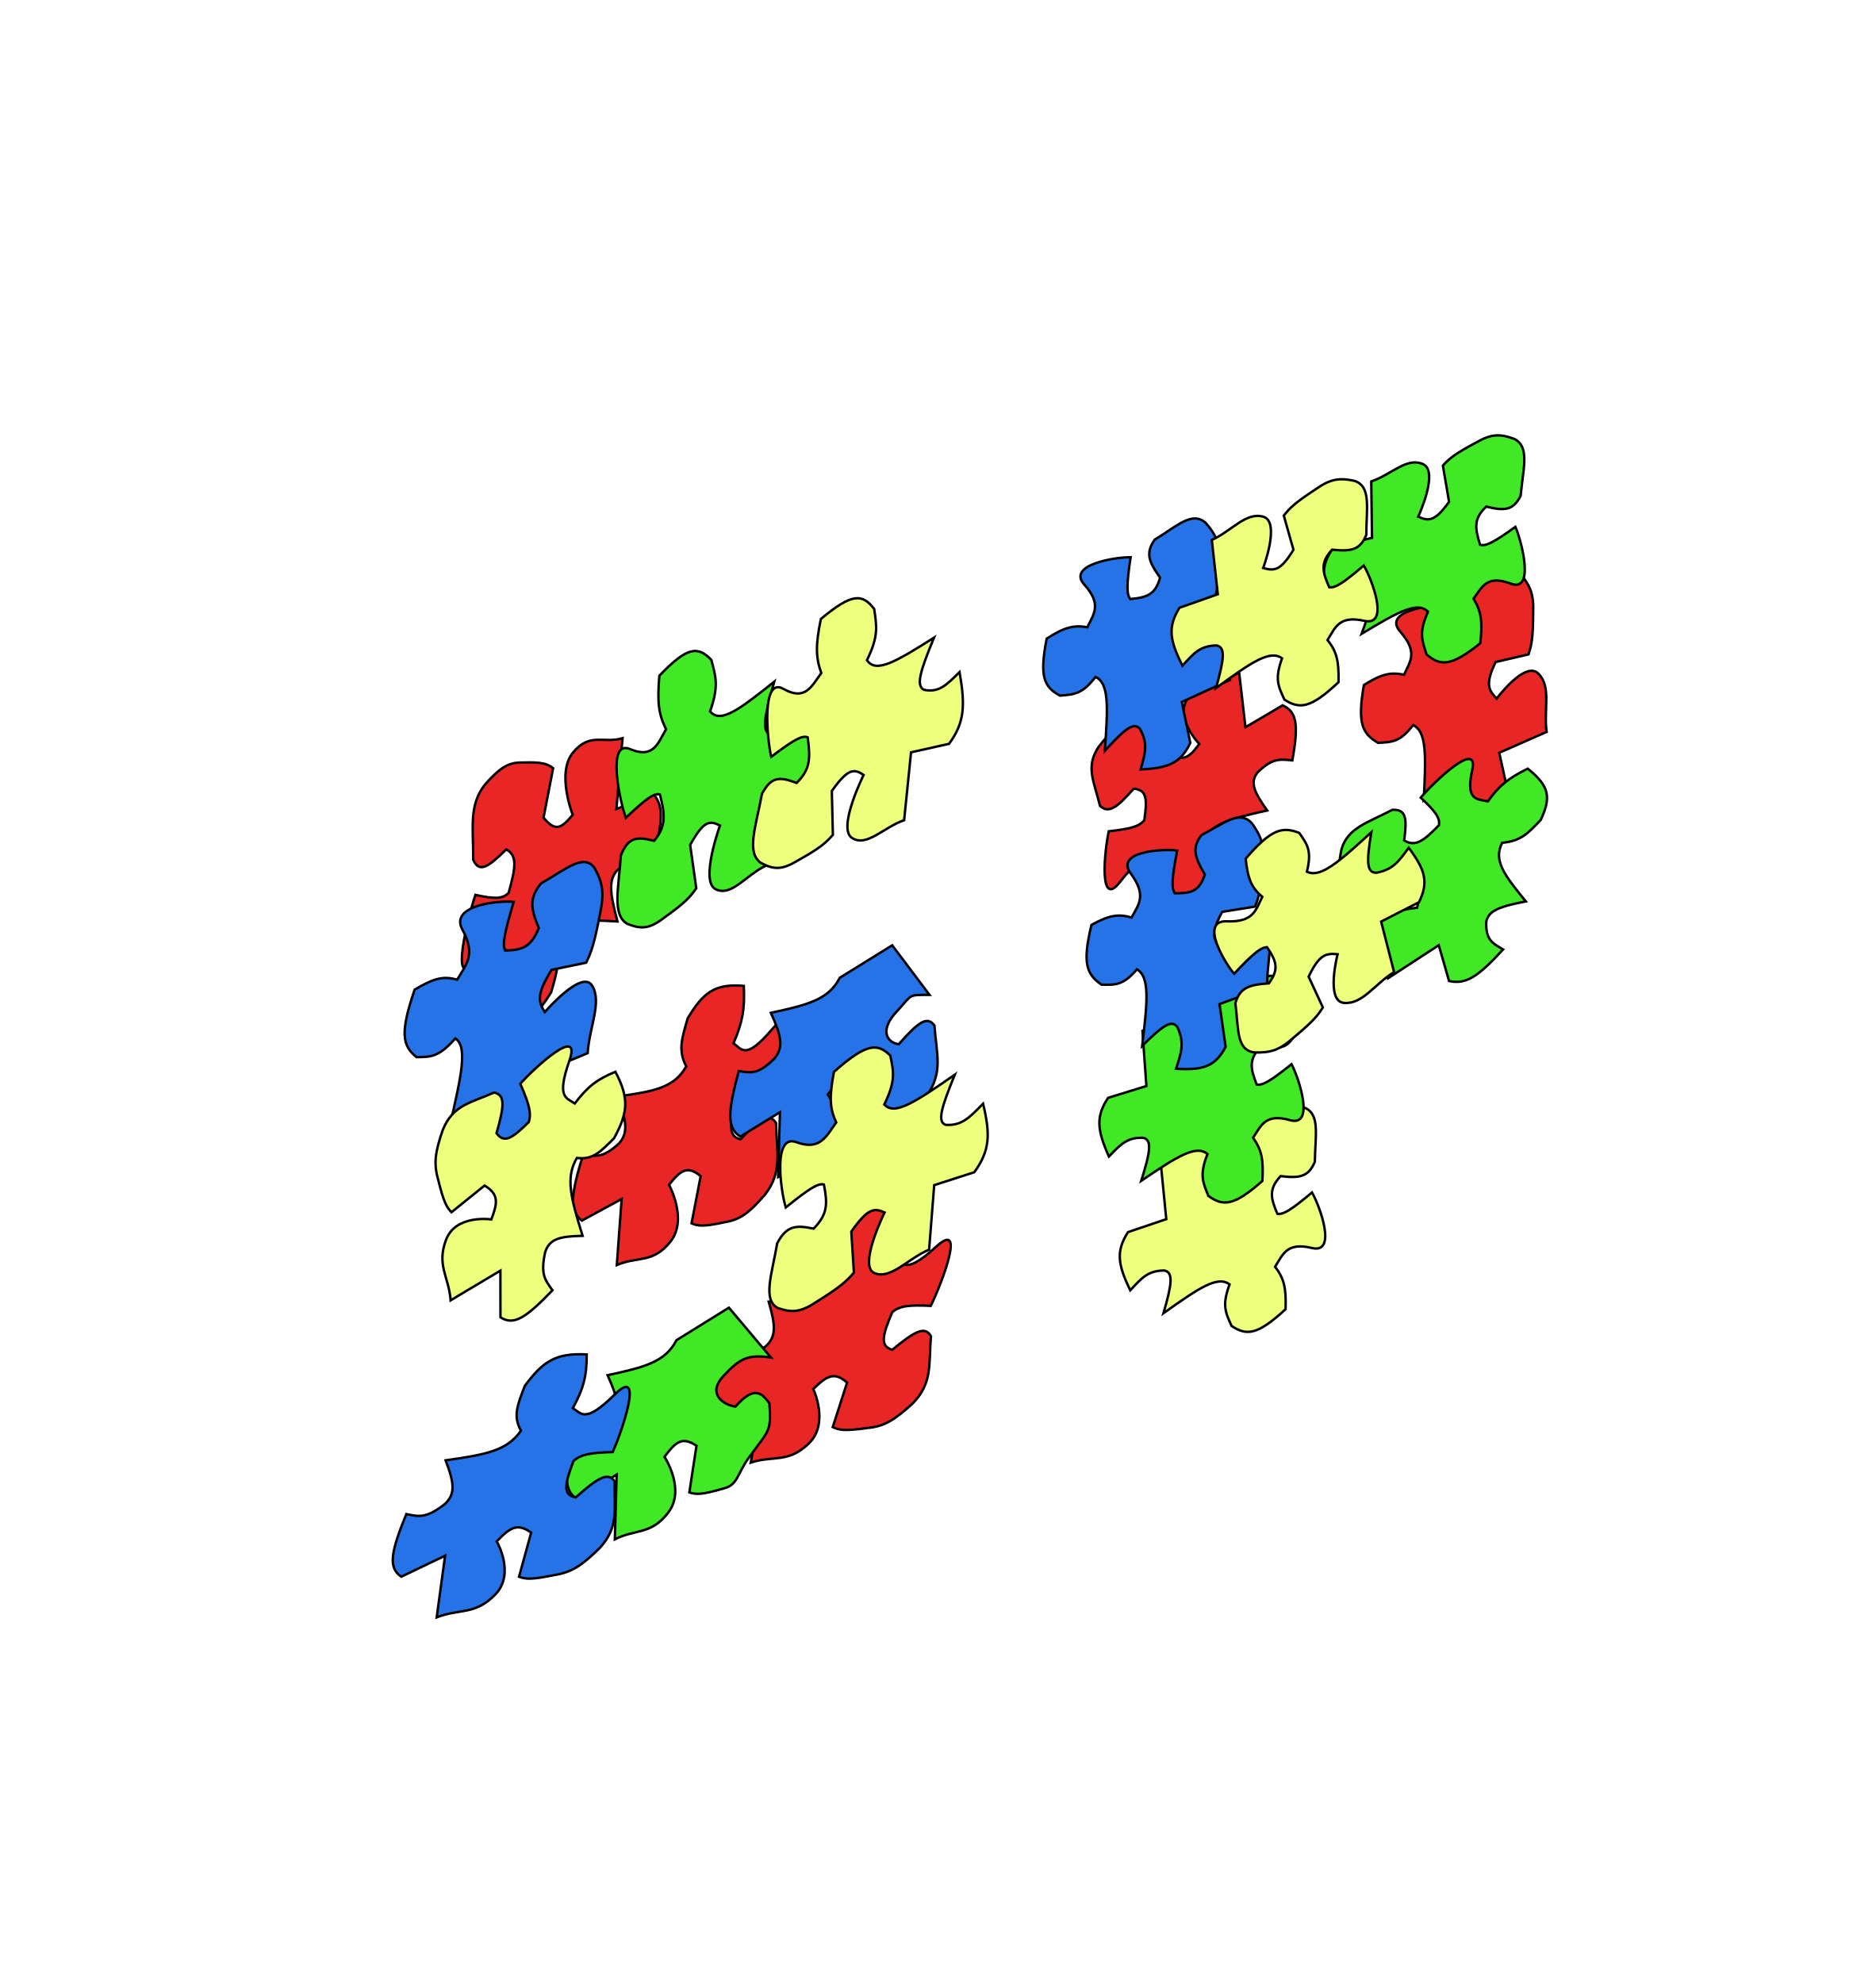
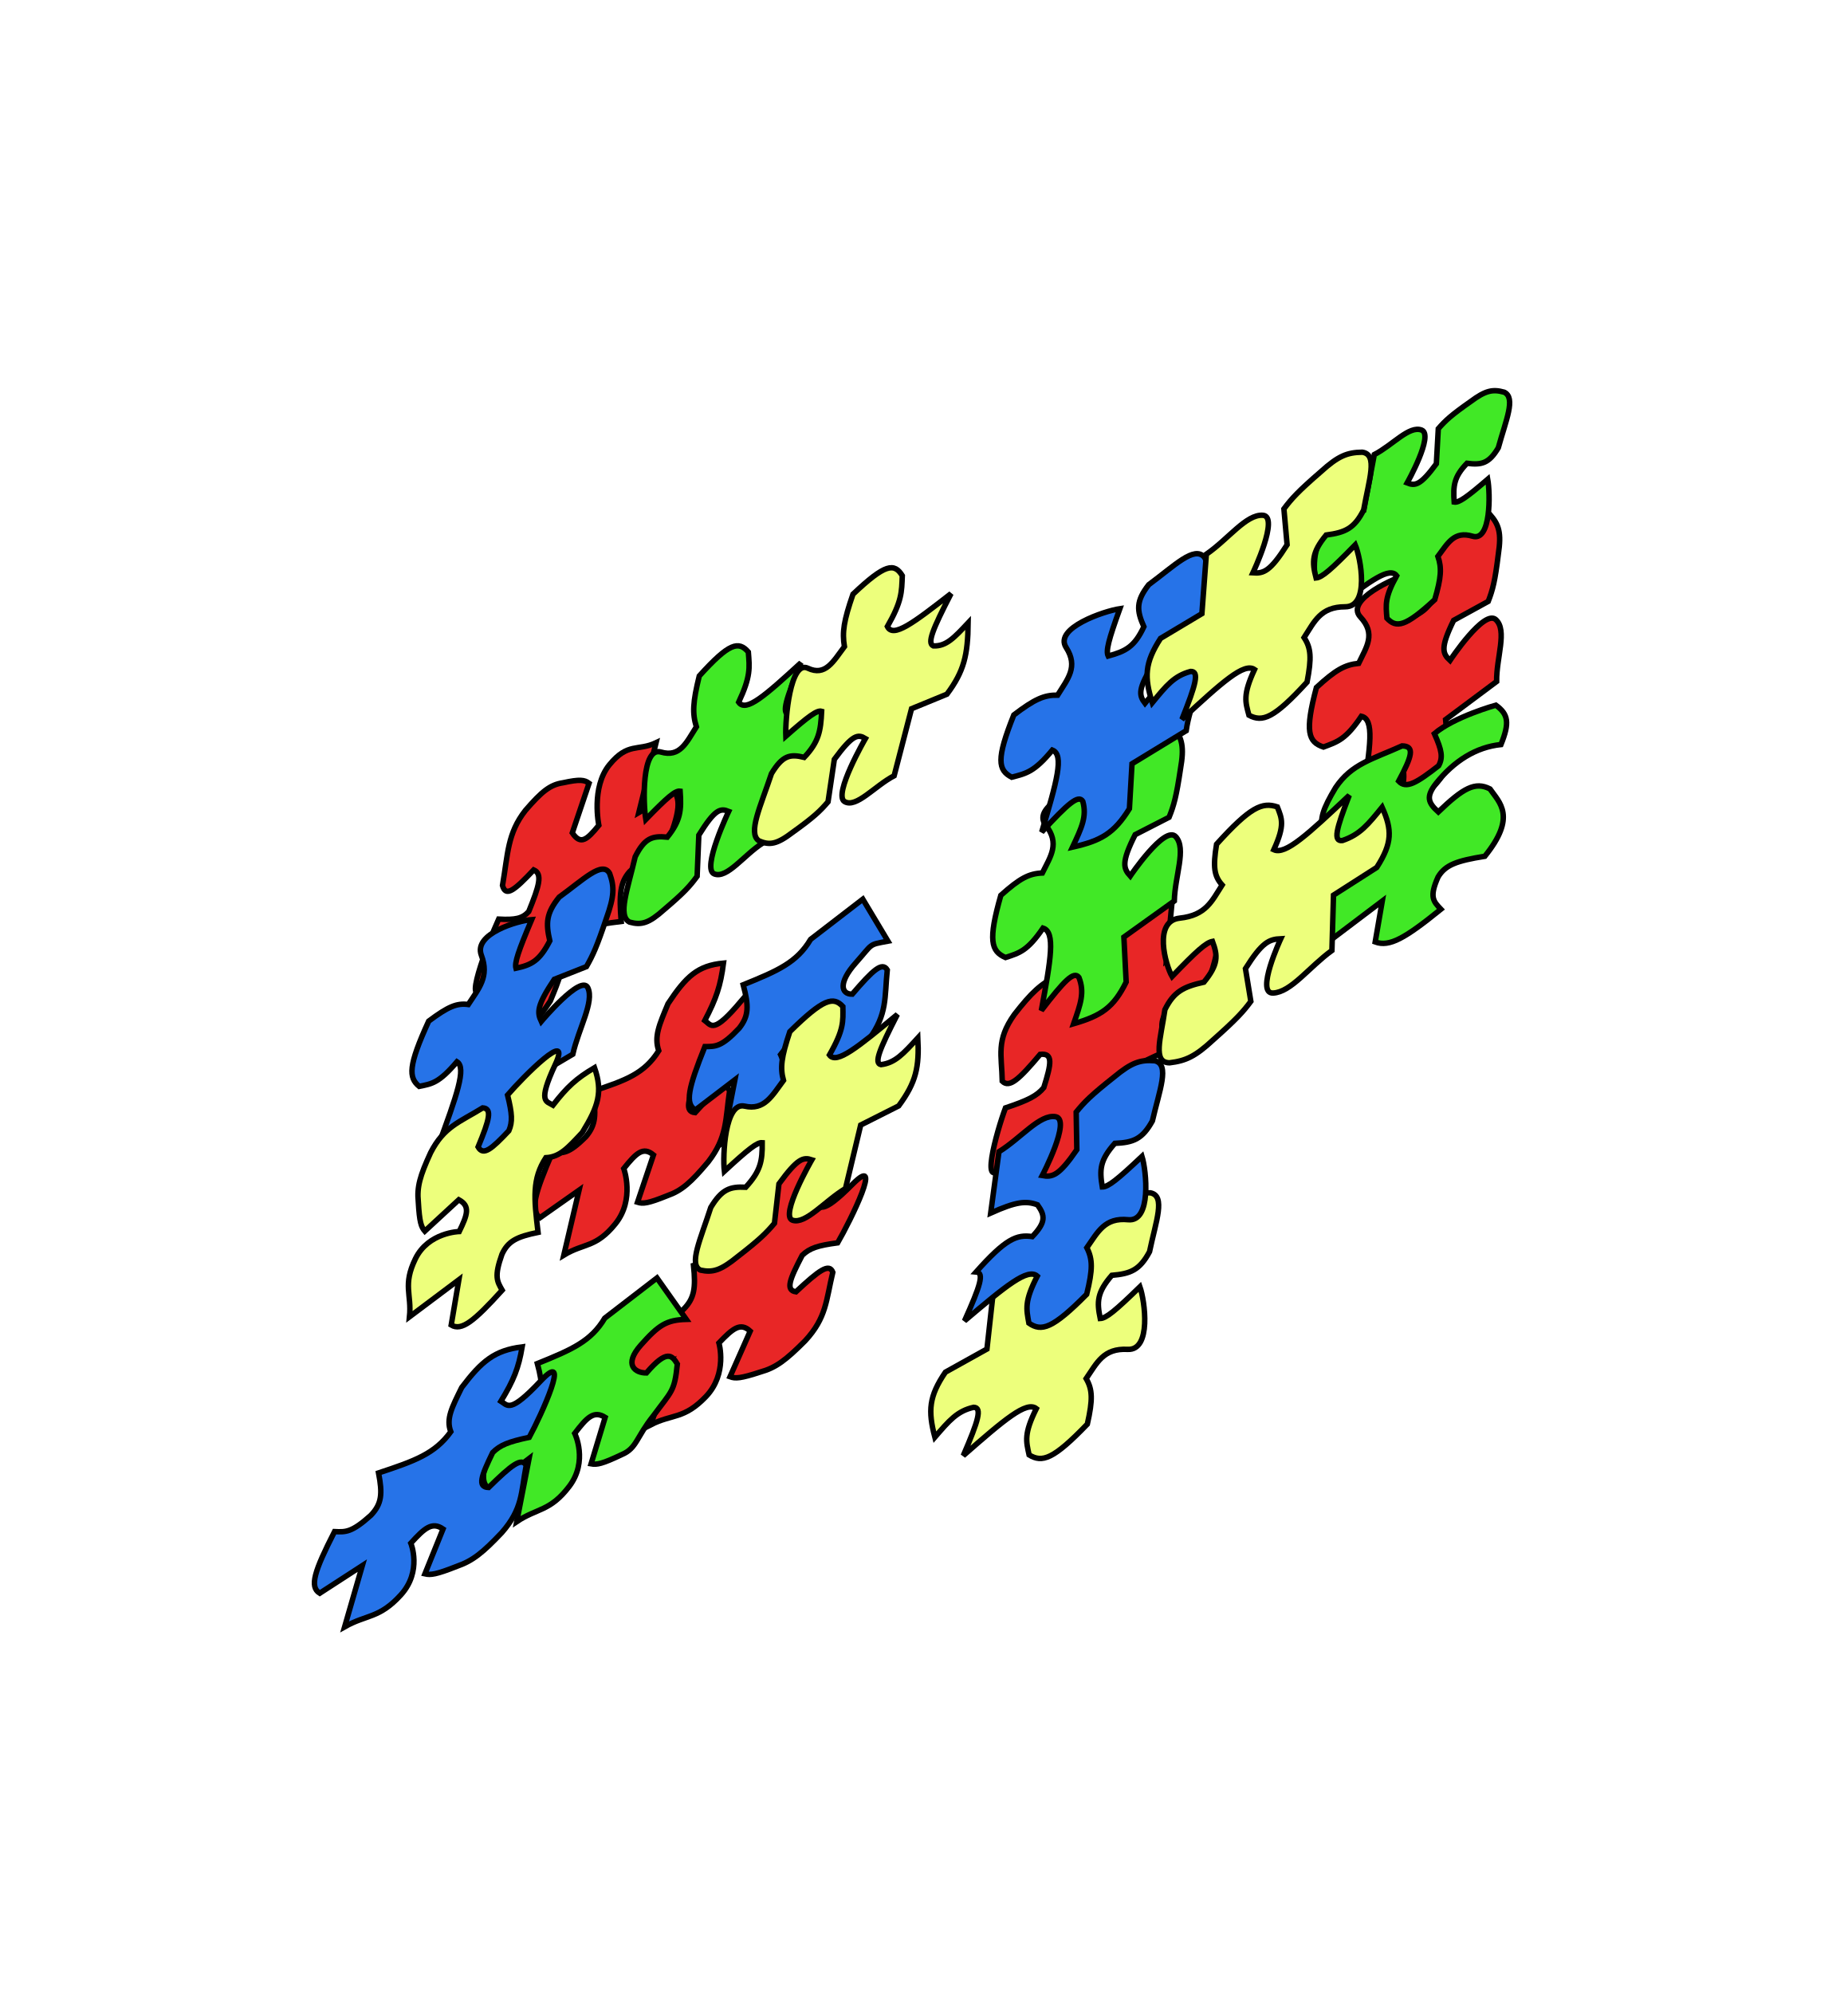
- <svg xmlns="http://www.w3.org/2000/svg" width="2319" height="2452" viewBox="0 0 2319 2452" fill="none">
-   <path d="M1404.51 889.404C1385.03 894.085 1375.13 902.096 1358.72 923.021C1341.59 948.027 1352.85 966.383 1360.09 996.453C1371.03 1006.38 1381.06 998.705 1401.85 975.195C1418.29 976.787 1418.56 988.441 1414.89 1014.23C1408.25 1021.99 1398.17 1024.87 1370.93 1027.89C1365.61 1052.15 1358.32 1124.81 1384.92 1090.46C1411.53 1056.11 1418.74 1065.9 1430.8 1071.29C1423.85 1093.97 1423.53 1106.97 1429.82 1130.57C1467.54 1129.22 1479.86 1118.44 1494.21 1090.57C1497.46 1069.04 1499.94 1056.73 1485.93 1041.71C1496.8 1018.38 1521.27 1012.3 1566.81 1002.17C1549.76 978.163 1545.49 967.101 1554.95 955.089C1573.17 937.356 1582.05 938.637 1597.98 940.237C1605.46 897.272 1604.22 880.472 1585.9 872.157L1539.97 899.22L1532.19 831.889C1507.58 843.847 1487.16 837.802 1469.18 862.509C1451.2 887.216 1482.84 919.867 1482.84 919.867C1471.33 935.684 1464.16 942.297 1444.51 932.787L1446.16 883.935C1437.24 881.901 1429.85 882.117 1404.51 889.404Z" fill="#E82626" stroke="black" stroke-width="3" />
-   <path d="M1563.45 1379.36C1582.15 1366.42 1592.81 1364.91 1612.02 1369.31C1632.72 1376.75 1626.2 1403.19 1625.74 1436.65C1617.8 1455.22 1607.09 1457.14 1583.36 1454.28C1568.71 1470.19 1570.84 1480.92 1579.44 1500.91C1587.07 1502.06 1596.84 1495.78 1622.27 1474.5C1632.06 1491.67 1653.51 1550.69 1622.28 1543.18C1591.04 1535.67 1586.46 1550.84 1576.58 1566.31C1587.52 1580.62 1590.46 1592.04 1589.55 1618.84C1554.9 1650.84 1541.49 1651.98 1522.73 1639.51C1515.39 1622.99 1510.62 1614.08 1520.32 1588.22C1505.65 1576.79 1482.13 1592.85 1438.57 1623.83C1449.21 1587.2 1450.84 1573.48 1439.77 1570.99C1419.56 1571.06 1411.73 1580.04 1397.54 1595.51C1381.97 1563.4 1379.68 1547.18 1394.68 1523.55L1442.04 1507.48L1435.4 1440C1460.25 1429.1 1477.63 1405.67 1499.05 1412.09C1520.46 1418.5 1498.29 1475.77 1498.29 1475.77C1512 1479.88 1519.89 1479.52 1535.85 1453.65L1524.39 1411.11C1532.1 1401.42 1538.88 1395.11 1563.45 1379.36Z" fill="#EDFF7C" stroke="black" stroke-width="3" />
-   <path d="M1895.7 758.038C1896.61 734.642 1892.33 724.083 1878.79 708.408C1862.01 692.788 1843.75 711.302 1816.64 727.531C1805.56 743.65 1809.53 754.453 1824.15 775.03C1818.72 796.087 1808.84 799.193 1788.04 800.686C1783.16 794.178 1783.24 782.182 1787.48 748.622C1768.38 747.689 1709.03 755.745 1731.33 781.066C1753.62 806.386 1743.59 817.782 1736.05 834.229C1718.69 830.87 1707.83 833.55 1686.39 847.056C1678.14 894.191 1684.15 907.131 1704.04 918.573C1721.36 917.554 1731.11 917.753 1747.24 896.57C1764.16 904.724 1763.2 934.054 1760.4 988.946C1784.85 961.809 1795.22 953.814 1802.98 962.869C1813.37 981.583 1810.08 993.064 1804.77 1013.48C1839.08 1012.7 1853.53 1007.16 1865.09 982.138L1853.74 930.777L1912.35 905.029C1908.41 876.907 1918.57 849.782 1902.25 833.02C1885.93 816.258 1850.57 863.801 1850.57 863.801C1840.12 853.075 1836.34 845.616 1849.23 818.644L1889.94 809.141C1893.87 797.434 1895.53 788.187 1895.7 758.038Z" fill="#E82626" stroke="black" stroke-width="3" />
-   <path d="M1541.04 1217.95C1559.91 1205.56 1570.51 1204.41 1589.44 1209.51C1609.77 1217.72 1602.65 1244.15 1601.35 1277.85C1593 1296.3 1582.34 1297.87 1558.89 1294.16C1543.97 1309.69 1545.81 1320.58 1553.83 1341.03C1561.36 1342.45 1571.2 1336.45 1596.95 1315.89C1606.22 1333.53 1626 1393.76 1595.23 1385.11C1564.45 1376.46 1559.53 1391.6 1549.34 1406.85C1559.83 1421.65 1562.46 1433.27 1560.88 1460.25C1525.73 1491.31 1512.4 1491.99 1494.13 1478.78C1487.26 1461.87 1482.76 1452.72 1493.03 1426.99C1478.78 1414.97 1455.05 1430.34 1411.1 1460.07C1422.57 1423.51 1424.53 1409.74 1413.62 1406.85C1393.59 1406.23 1385.6 1415 1371.15 1430.11C1356.52 1397.2 1354.65 1380.78 1370.12 1357.48L1417.47 1342.91L1412.59 1274.66C1437.5 1264.53 1455.31 1241.52 1476.38 1248.72C1497.45 1255.93 1474.03 1312.89 1474.03 1312.89C1487.51 1317.51 1495.34 1317.41 1511.81 1291.89L1501.52 1248.61C1509.41 1239.11 1516.29 1232.98 1541.04 1217.95Z" fill="#41E826" stroke="black" stroke-width="3" />
-   <path d="M1561.05 1069.64C1563.57 1045.99 1560.1 1034.95 1547.92 1018.01C1532.54 1000.87 1513.34 1018.23 1485.62 1032.58C1473.63 1048.06 1476.77 1059.32 1489.68 1081.32C1482.89 1102.25 1472.98 1104.63 1452.48 1104.53C1448.15 1097.56 1449.06 1085.4 1455.55 1051.7C1436.88 1049.28 1378.09 1052.84 1398.21 1080.24C1418.32 1107.64 1407.68 1118.42 1399.15 1134.51C1382.35 1129.76 1371.51 1131.63 1349.54 1143.66C1338.18 1190.82 1343.17 1204.4 1361.89 1217.54C1378.94 1217.85 1388.5 1218.81 1405.79 1198.58C1421.83 1208.16 1418.85 1237.83 1412.28 1293.26C1438.15 1267.65 1448.88 1260.34 1455.86 1270.13C1464.76 1289.91 1460.74 1301.29 1454.11 1321.58C1487.82 1323.45 1502.38 1318.96 1515.46 1294.48L1507.89 1241.52L1567.17 1219.96C1565.26 1191.14 1577.12 1164.43 1562.27 1146.17C1547.42 1127.91 1509.43 1173.37 1509.43 1173.37C1499.93 1161.69 1496.73 1153.83 1511.26 1127.48L1551.85 1121.01C1556.53 1109.44 1558.79 1100.19 1561.05 1069.64Z" fill="#2673E8" stroke="black" stroke-width="3" />
-   <path d="M1665.81 1098.59C1654.68 1084.4 1653.77 1073.39 1658.73 1049.99C1666.58 1023.44 1690.79 1017.45 1721.76 1001.29C1738.61 1000.81 1739.91 1011.66 1736.16 1039.28C1750.23 1047.53 1760.28 1039.83 1779.2 1020.37C1780.61 1011.38 1775.24 1003.73 1756.69 986.254C1773.05 966.901 1828.73 913.808 1820.34 952.029C1811.94 990.25 1825.79 987.742 1839.68 990.943C1853.44 971.729 1864.16 962.791 1888.95 950.45C1917.02 972.741 1917.46 986.984 1905.04 1013.89C1889.39 1030.24 1880.91 1039.94 1857.39 1042.12C1846.13 1064 1859.93 1081.97 1886.64 1114.6C1853.18 1121.11 1840.54 1126.15 1837.73 1139.6C1836.87 1161.88 1844.83 1166.05 1858.51 1174C1828.04 1207.18 1812.9 1217.8 1791.69 1213.02L1778.98 1168.75L1716.13 1209.71C1707.17 1187.71 1686.25 1180.21 1693.18 1153.37C1700.12 1126.53 1752.17 1122.46 1752.17 1122.46C1756.61 1105.29 1756.63 1096.76 1733.4 1092.03L1693.44 1125.89C1684.82 1122.2 1679.28 1117.86 1665.81 1098.59Z" fill="#41E826" stroke="black" stroke-width="3" />
-   <path d="M1506.85 695.315C1508.21 672.068 1504.1 661.711 1490.75 646.543C1474.12 631.521 1455.37 650.423 1427.74 667.311C1416.26 683.629 1420.05 694.237 1434.4 714.24C1428.53 735.296 1418.51 738.662 1397.52 740.743C1392.72 734.424 1393.03 722.515 1397.94 689.084C1378.71 688.707 1318.72 698.411 1340.72 722.901C1362.72 747.391 1352.38 758.991 1344.47 775.532C1327.03 772.698 1316.03 775.669 1294.17 789.692C1284.96 836.713 1290.78 849.384 1310.61 860.168C1328.08 858.658 1337.91 858.575 1354.57 837.086C1371.48 844.693 1369.95 873.831 1366.09 928.394C1391.25 900.756 1401.86 892.523 1409.5 901.287C1419.63 919.563 1416.1 931.052 1410.36 951.47C1444.95 949.708 1459.62 943.796 1471.75 918.625L1461.28 867.974L1520.85 840.731C1517.41 812.933 1528.17 785.717 1512.04 769.55C1495.9 753.382 1459.35 801.589 1459.35 801.589C1449.02 791.244 1445.35 783.948 1458.86 756.806L1500.08 746.203C1504.27 734.47 1506.11 725.244 1506.85 695.315Z" fill="#2673E8" stroke="black" stroke-width="3" />
-   <path d="M1824.49 547.566C1843.67 536.417 1854.11 536.065 1872.36 542.708C1891.81 552.623 1883.34 578.946 1880.17 613.111C1870.96 631.224 1860.43 631.999 1837.68 626.42C1822.19 641.059 1823.37 652.277 1830.08 673.686C1837.37 675.706 1847.35 670.372 1873.73 651.449C1881.81 670.099 1897.78 732.865 1868.13 721.698C1838.48 710.531 1832.81 725.538 1821.97 740.263C1831.41 756.119 1833.33 768.132 1830.26 795.439C1794.09 824.308 1781 823.978 1763.85 809.135C1758.08 791.41 1754.18 781.765 1765.69 756.394C1752.41 743.071 1728.31 756.874 1683.59 783.708C1696.88 747.425 1699.59 733.571 1689.07 729.794C1669.48 727.614 1661.16 735.923 1646.16 750.163C1633.69 715.582 1632.79 698.736 1649.24 676.243L1696.43 665.085L1695.5 595.313C1720.47 586.936 1739.21 564.909 1759.44 573.862C1779.66 582.814 1753.52 638.919 1753.52 638.919C1766.46 644.653 1774.13 645.161 1791.7 620.482L1784.06 575.69C1792.33 566.639 1799.41 560.937 1824.49 547.566Z" fill="#41E826" stroke="black" stroke-width="3" />
-   <path d="M1599.61 1282.9C1582.03 1298.57 1571.23 1301.97 1550.78 1301.37C1528.38 1298.19 1531.53 1272.04 1527.48 1240.39C1533.18 1221.4 1543.98 1217.6 1568.89 1215.91C1581.88 1198.19 1578.23 1188.45 1566.63 1171.18C1558.6 1171.52 1549.35 1179.25 1525.94 1204.03C1513.51 1189.65 1483.35 1137.94 1516.64 1139.24C1549.94 1140.54 1552.62 1125.38 1560.74 1108.95C1547.49 1097.48 1542.9 1087.25 1540.22 1061.8C1571.69 1025.19 1585.41 1021.63 1606.47 1029.92C1616.3 1044.15 1622.44 1051.68 1615.91 1077.87C1632.61 1085.94 1654.75 1066.43 1695.57 1029.13C1689.53 1065.66 1689.7 1078.91 1701.47 1079.21C1722.35 1075.4 1729.23 1065.48 1741.79 1048.26C1762.23 1075.67 1766.8 1090.54 1754.5 1115.61L1707.73 1139.54L1723.73 1201.98C1699.51 1216.87 1684.73 1242.19 1661.73 1240.1C1638.73 1238.01 1653.89 1179.88 1653.89 1179.88C1639.17 1178.54 1631.07 1180.34 1618.07 1207.7L1635.68 1245.71C1629.02 1256.28 1622.87 1263.5 1599.61 1282.9Z" fill="#EDFF7C" stroke="black" stroke-width="3" />
-   <path d="M1626.21 605.33C1644.83 592.16 1655.51 590.501 1674.84 594.598C1695.7 601.697 1689.45 628.141 1689.35 661.475C1681.58 680.099 1670.85 682.177 1647.01 679.674C1632.48 695.743 1634.73 706.407 1643.58 726.196C1651.25 727.222 1660.98 720.819 1686.28 699.245C1696.29 716.202 1718.46 774.685 1687.03 767.668C1655.6 760.65 1651.18 775.833 1641.42 791.397C1652.57 805.487 1655.64 816.825 1655.01 843.535C1620.6 875.935 1607.14 877.271 1588.19 865.131C1580.63 848.774 1575.75 839.969 1585.2 814.059C1570.36 802.893 1546.93 819.244 1503.55 850.762C1513.83 814.108 1515.32 800.412 1504.19 798.101C1483.9 798.475 1476.14 807.535 1462.07 823.157C1446.1 791.399 1443.61 775.275 1458.41 751.513L1505.76 734.794L1498.36 667.656C1523.19 656.426 1540.37 632.825 1561.93 638.899C1583.5 644.973 1561.87 702.358 1561.87 702.358C1575.68 706.25 1583.59 705.77 1599.32 679.761L1587.35 637.549C1594.99 627.781 1601.72 621.389 1626.21 605.33Z" fill="#EDFF7C" stroke="black" stroke-width="3" />
-   <path d="M646.586 942.866C628.668 942.277 618.356 949.09 599.64 970.04C579.422 995.902 585.279 1022.84 585.14 1063.22C592.524 1079.41 602.877 1073.06 625.953 1050.31C639.89 1057.81 637.638 1072.61 628.939 1103.96C621.52 1111.54 612.15 1111.82 587.841 1106.54C578.046 1135.4 556.194 1224.73 586.635 1190.22C617.075 1155.72 621.25 1170.49 630.571 1181.32C619.697 1207.64 616.643 1223.95 617.062 1255.85C650.115 1266.73 663.115 1257.23 681.53 1226.82C688.947 1200.72 693.732 1185.99 684.772 1162.36C699.201 1136.53 721.747 1137.01 763.465 1139.41C753.786 1103.41 752.44 1088.02 763.223 1076.01C782.833 1059.69 790.276 1064.27 803.769 1071.61C819.438 1019.85 821.953 998.219 807.813 981.605L762.143 1000.46L769.768 912.836C745.841 919.727 729.394 905.28 708.501 930.48C687.607 955.681 708.114 1007.47 708.114 1007.47C694.741 1023.6 687.096 1029.56 672.062 1010.99L683.932 949.856C676.616 944.311 670.15 942.117 646.586 942.866Z" fill="#E82626" stroke="black" stroke-width="3" />
-   <path d="M1072.26 1765.78C1092.88 1763.89 1105.22 1756.55 1128.19 1735.71C1153.22 1710.38 1148.24 1687.6 1151.07 1652.25C1143.63 1639.08 1131.27 1646.02 1103.15 1669.01C1087.58 1664.33 1091.15 1651.07 1103.26 1622.49C1112.32 1614.86 1123.14 1613.36 1150.82 1614.72C1164.03 1588.16 1195.13 1507.09 1157.75 1541.35C1120.36 1575.61 1116.52 1563.25 1106.49 1555.02C1120.77 1530.54 1125.37 1515.87 1127 1488.01C1089.6 1482.93 1073.98 1492.98 1050.73 1522.05C1040.45 1545.88 1033.96 1559.4 1042.73 1578.88C1024.39 1603.4 998.418 1606.01 950.467 1609.5C959.249 1639.69 959.784 1652.98 946.555 1664.93C922.862 1681.83 914.581 1678.82 899.507 1674.21C878.014 1721.59 873.684 1740.85 888.892 1753.49L942.805 1730.88L928.219 1808.55C956.266 1799.32 974.278 1809.75 1000.04 1784.91C1025.8 1760.06 1005.57 1717.51 1005.57 1717.51C1022.06 1701.6 1031.27 1695.36 1047.38 1709.59L1029.65 1764.66C1037.72 1768.54 1045.03 1769.59 1072.26 1765.78Z" fill="#E82626" stroke="black" stroke-width="3" />
-   <path d="M895.857 1511.33C915.365 1508.15 926.404 1499.79 946.212 1476.76C967.524 1448.93 960.441 1425.52 959.528 1388.57C951.068 1375.3 939.972 1383.25 915.469 1408.83C900.11 1404.86 902.17 1390.86 910.806 1360.4C918.677 1351.93 928.863 1349.74 955.447 1349.53C965.341 1321.12 986.757 1234.93 954.552 1272.78C922.347 1310.62 917.416 1297.99 906.991 1290.01C918.126 1263.7 921.017 1248.16 919.72 1219.08C883.476 1215.98 869.584 1227.36 850.354 1258.98C842.973 1284.37 838.157 1298.83 848.527 1318.58C833.512 1345.18 808.973 1349.41 763.525 1355.86C775.005 1386.77 776.875 1400.56 765.462 1413.77C744.559 1432.75 736.341 1430.1 721.47 1426.19C705.788 1476.76 703.623 1497.05 719.444 1509.31L768.629 1482.62L762.646 1564.3C788.492 1553.04 806.766 1562.84 828.83 1535.48C850.895 1508.11 827.22 1465.01 827.22 1465.01C841.342 1447.49 849.501 1440.46 866.346 1454.32L855.046 1512.67C863.151 1516.23 870.243 1516.89 895.857 1511.33Z" fill="#E82626" stroke="black" stroke-width="3" />
-   <path d="M821.897 1134.22C803.381 1148.56 793.268 1149.46 775.568 1142.3C756.693 1131.24 764.781 1099.1 767.709 1057.75C776.553 1035.48 786.743 1034.06 808.8 1039.73C823.738 1021.36 822.542 1007.88 815.959 982.373C808.887 980.274 799.25 987.17 773.789 1011.21C765.887 989.095 750.155 914.137 778.911 926.231C807.667 938.325 813.094 919.963 823.526 901.702C814.319 883.016 812.411 868.617 815.271 835.541C850.172 799.047 862.85 798.839 879.52 815.945C885.181 837.056 888.993 848.507 877.959 879.639C890.868 895.093 914.147 877.329 957.336 842.894C944.619 887.268 942.06 904.102 952.263 908.17C971.237 909.892 979.259 899.485 993.726 881.616C1005.94 922.745 1006.89 943.02 991.049 970.911L945.403 986.554L946.597 1070.66C922.457 1081.92 904.402 1109.35 884.781 1099.49C865.159 1089.63 890.238 1020.76 890.238 1020.76C877.681 1014.44 870.253 1014.18 853.342 1044.76L860.927 1098.43C852.964 1109.73 846.132 1116.93 821.897 1134.22Z" fill="#41E826" stroke="black" stroke-width="3" />
-   <path d="M741.541 1131.65C747.48 1104.68 745.461 1092.26 735.272 1073.47C721.809 1054.57 699.54 1075.01 668.885 1092.36C654.321 1110.41 655.968 1123.08 666.192 1147.59C656.223 1171.63 645.658 1174.71 624.5 1175.37C621.011 1167.6 623.672 1153.75 635.132 1115.22C616.199 1113.16 554.994 1119.42 571.892 1149.8C588.79 1180.18 576.283 1192.83 565.193 1211.43C548.521 1206.66 537.062 1209.2 512.68 1223.69C494.283 1277.7 497.521 1292.95 514.992 1307.18C532.559 1306.89 542.287 1307.62 563 1283.99C578.208 1294.28 570.938 1328.09 556.326 1391.33C586.657 1361.25 598.77 1352.55 604.596 1363.41C610.988 1385.55 605.224 1398.64 595.514 1421.94C630.057 1422.8 645.725 1417.15 662.687 1388.85L662.354 1328.96L726.619 1302.23C728.713 1269.56 744.735 1238.76 731.982 1218.56C719.229 1198.37 673.581 1251.46 673.581 1251.46C665.415 1238.53 663.229 1229.73 681.948 1199.24L724.783 1190.36C731.24 1177.04 734.889 1166.45 741.541 1131.65Z" fill="#2673E8" stroke="black" stroke-width="3" />
-   <path d="M1095.99 1392.61C1115.8 1387.89 1126.71 1378.83 1145.89 1354.77C1166.39 1325.91 1158.03 1303.72 1155.34 1267.85C1146.05 1255.64 1135.07 1264.3 1111.2 1291.24C1095.29 1288.66 1088.13 1272.83 1108.54 1251C1128.95 1229.18 1121.66 1230.27 1149.31 1230.2L1103.17 1168.87L1038.39 1209.01C1024.28 1236.15 999.363 1242.32 953.147 1252.38C966.364 1281.5 968.934 1294.76 957.877 1308.58C937.381 1328.79 928.843 1326.9 913.434 1324.33C899.782 1374.84 898.529 1394.77 915.305 1405.38L964.387 1375.3L962.138 1455.27C988.062 1442.16 1007.23 1450.17 1028.52 1421.7C1049.81 1393.23 1023.53 1353.28 1023.53 1353.28C1037.15 1335.05 1045.17 1327.53 1063.07 1339.61L1054.27 1397.33C1062.74 1400.11 1070.03 1400.16 1095.99 1392.61Z" fill="#2673E8" stroke="black" stroke-width="3" />
-   <path d="M894.073 1840.7C913.892 1835.99 910.289 1821.71 929.472 1797.65C949.968 1768.79 953.999 1771.02 951.31 1735.15C942.02 1722.94 933.153 1712.39 909.285 1739.33C893.374 1736.76 874.208 1723.09 894.613 1701.26C915.019 1679.44 924.919 1674.47 953.238 1678.59L901.257 1616.97L836.477 1657.11C822.369 1684.24 797.45 1690.41 751.234 1700.48C764.451 1729.59 767.021 1742.86 755.964 1756.67C735.468 1776.88 726.93 1774.99 711.521 1772.43C697.869 1822.94 696.615 1842.87 713.392 1853.47L762.474 1823.39L760.225 1903.37C786.149 1890.26 805.319 1898.27 826.607 1869.8C847.895 1841.33 821.615 1801.37 821.615 1801.37C835.239 1783.15 843.258 1775.62 861.159 1787.7L852.361 1845.42C860.826 1848.2 868.117 1848.26 894.073 1840.7Z" fill="#41E826" stroke="black" stroke-width="3" />
-   <path d="M685.69 1947.54C706.811 1944.14 719.08 1936.11 741.484 1914.21C765.738 1887.81 759.258 1866.17 760.063 1831.77C751.612 1819.61 739.303 1827.25 711.729 1851.63C695.412 1848.28 698.304 1835.19 709.06 1806.63C717.929 1798.57 728.983 1796.3 757.566 1795.5C769.575 1768.82 796.764 1688.06 760.318 1724.04C723.872 1760.01 719.184 1748.35 708.364 1741.16C721.606 1716.4 725.466 1701.86 725.478 1674.8C686.672 1672.73 671.191 1683.64 648.992 1713.51C639.83 1737.33 633.955 1750.91 644.144 1769.07C626.719 1794.18 600.139 1798.68 550.979 1805.7C561.822 1834.22 563.165 1847.03 550.259 1859.59C526.874 1877.74 518.169 1875.46 502.374 1872.15C483.073 1919.59 479.764 1938.54 496.175 1949.61L550.332 1923.64L539.949 1999.85C568.274 1988.79 587.44 1997.51 612.479 1971.53C637.519 1945.54 614.158 1905.94 614.158 1905.94C630.184 1889.3 639.294 1882.57 656.729 1895.1L641.76 1949.7C650.299 1952.83 657.889 1953.29 685.69 1947.54Z" fill="#2673E8" stroke="black" stroke-width="3" />
-   <path d="M987.017 1063.69C967.014 1075.92 956.888 1075.71 940.178 1066.61C922.752 1053.5 934.478 1022.38 942.157 981.505C953.492 960.296 963.754 960.007 984.955 968.104C1001.88 951.454 1002.25 937.897 998.674 911.753C991.91 908.879 981.563 914.681 953.556 935.815C948.282 912.904 941.352 836.481 968.449 851.716C995.546 866.951 1003.04 849.258 1015.49 832.22C1008.53 812.585 1008.3 798.027 1014.95 765.391C1053.75 732.9 1066.34 734.096 1080.88 752.986C1084.05 774.645 1086.51 786.476 1071.98 816.27C1082.98 833.096 1108.1 817.977 1154.88 788.455C1137.15 831.255 1132.67 847.743 1142.31 852.926C1160.91 856.743 1170.06 847.264 1186.46 831.064C1193.81 873.393 1192.41 893.697 1173.49 919.73L1126.46 930.258L1117.92 1014.18C1092.7 1022.73 1071.64 1048.06 1053.34 1036.06C1035.04 1024.06 1067.84 958.223 1067.84 958.223C1056.13 950.539 1048.8 949.46 1028.51 978.05L1029.83 1032.36C1020.63 1042.73 1013.03 1049.16 987.017 1063.69Z" fill="#EDFF7C" stroke="black" stroke-width="3" />
-   <path d="M1011.37 1608.55C990.524 1622.6 979.759 1623.71 961.702 1617.35C942.752 1607.32 954.178 1576.64 960.98 1537.34C972.32 1515.99 983.213 1514.39 1006.01 1519.23C1023.44 1501.44 1023.38 1488.68 1018.71 1464.65C1011.43 1462.83 1000.63 1469.61 971.576 1493.04C965.211 1472.25 955.313 1401.53 984.608 1412.3C1013.9 1423.06 1021.28 1405.51 1033.94 1387.93C1025.89 1370.43 1025.17 1356.82 1031.15 1325.37C1071.3 1289.9 1084.71 1289.39 1100.79 1305.21C1104.88 1325.09 1107.88 1335.86 1093.43 1365.67C1105.68 1380.01 1131.86 1362.59 1180.58 1328.86C1163.17 1371.27 1158.95 1387.3 1169.37 1390.91C1189.26 1392.07 1198.67 1382.01 1215.55 1364.7C1224.77 1403.42 1223.95 1422.63 1204.72 1449.47L1155.09 1465.43L1148.81 1545.19C1122.3 1556.46 1100.76 1582.93 1080.92 1574.06C1061.07 1565.19 1093.75 1499.23 1093.75 1499.23C1081.04 1493.55 1073.22 1493.49 1052.61 1522.91L1055.81 1573.64C1046.39 1584.55 1038.52 1591.55 1011.37 1608.55Z" fill="#EDFF7C" stroke="black" stroke-width="3" />
-   <path d="M541.859 1458.96C536.016 1438.89 537.863 1425.04 547.469 1397.17C560.199 1366.01 581.588 1364 610.963 1350.9C624.982 1354.06 623.491 1367.8 613.889 1401.19C623.559 1414.54 633.665 1407.25 653.866 1387.37C657.147 1376.55 654.518 1365.87 643.33 1340.07C661.391 1319.74 719.856 1266.4 703.921 1311.88C687.986 1357.36 700.006 1357.35 710.712 1364.41C726.597 1343.68 737.552 1335 760.919 1325.25C778.829 1359.13 775.836 1376.88 759.249 1407.45C742.479 1424.2 733.197 1434.33 713.272 1431.78C698.821 1456.37 705.979 1481.71 720.334 1528.11C691.187 1528.71 679.567 1532.12 674.076 1548.16C668.117 1575.57 673.703 1582.52 683.122 1595.42C650.154 1629.73 635.16 1639.51 618.786 1628.84L618.72 1571.16L557.201 1607.87C554.991 1578.61 539.499 1564.64 551.543 1532.94C563.587 1501.23 607.504 1507.82 607.504 1507.82C615.216 1487.53 617.245 1476.98 599.181 1465.93L558.233 1498.95C551.984 1492.45 548.433 1485.84 541.859 1458.96Z" fill="#EDFF7C" stroke="black" stroke-width="3" />
+ <svg xmlns="http://www.w3.org/2000/svg" width="1015" height="1095" viewBox="0 0 1015 1095" fill="none">
+   <path d="M581.095 536.1C571.902 540.354 566.673 545.336 557.26 557.418C547.118 571.614 550.357 579.695 550.638 594.033C554.566 597.926 559.819 593.101 571.453 579.295C578.665 578.478 577.639 584.284 573.453 597.552C569.714 602.085 564.913 604.517 552.402 608.703C547.631 621.363 537.206 658.445 552.514 638.643C567.821 618.84 570.091 623.032 574.965 624.547C569.619 636.577 568.196 643.113 568.689 654.309C585.733 649.929 592.315 643.326 601.492 627.969C605.068 616.877 607.392 610.47 602.592 604.329C609.765 591.589 621.33 586.141 642.743 576.601C637.465 566.261 636.64 561.145 642.064 554.205C651.977 543.542 655.834 543.31 662.816 542.548C670.399 520.312 671.5 512.026 664.104 509.663L640.851 527.715L643.995 494.782C631.787 503.182 623.227 502.162 612.734 516.292C602.241 530.421 613.208 543.656 613.208 543.656C606.492 552.701 602.624 556.715 594.753 553.884L600.305 529.274C596.506 529.132 593.171 529.965 581.095 536.1Z" fill="#E82626" stroke="black" stroke-width="3" />
+   <path d="M609.265 665.162C618.923 656.851 623.848 655.052 632.025 655.368C640.574 657.057 635.049 670.931 631.548 687.717C626.156 697.793 621.168 699.807 610.812 700.701C602.677 710.101 602.574 715.265 604.462 724.425C607.768 724.249 612.766 720.147 626.264 707.004C628.96 714.634 632.764 742.067 619.501 741.374C606.238 740.681 602.693 748.722 596.737 757.436C600.236 763.522 600.429 768.95 597.379 782.45C578.697 801.866 572.57 803.753 565.391 799.355C563.726 791.805 562.465 787.815 569.361 773.92C563.912 769.641 551.784 779.987 529.208 799.768C537.584 780.392 539.669 773.364 534.952 773.206C525.884 775.226 521.488 780.488 513.606 789.621C509.789 775.08 510.356 767.189 519.407 753.893L542.22 741.201L545.891 708.079C558.107 700.184 568.203 686.754 577.172 687.863C586.141 688.972 570.563 719.808 570.563 719.808C576.302 720.52 579.873 719.564 589.576 705.052L588.627 684.888C593.039 679.282 596.7 675.456 609.265 665.162Z" fill="#EDFF7C" stroke="black" stroke-width="3" />
+   <path d="M823.177 304.489C824.938 292.855 823.608 288.265 818.382 282.462C811.678 277.144 802.341 288.821 789.123 300.621C783.175 310.109 784.347 314.864 789.782 322.925C786.107 334.046 781.453 336.965 771.946 340.628C770.111 338.115 770.84 332.204 774.696 315.102C766.099 317.333 738.745 329.655 747.385 338.968C756.026 348.28 750.822 355.299 746.458 364.449C738.787 365.243 733.712 368.09 723.222 377.752C716.767 402.096 718.742 407.614 727.093 410.439C734.995 407.5 739.401 406.224 747.929 393.534C755.127 395.16 752.999 409.721 748.561 437.112C761.202 420.322 766.363 414.929 769.355 418.29C772.984 426.03 770.832 432.139 767.249 442.929C782.835 437.713 789.7 432.954 796.38 419.018L794.2 395.357L822.238 374.437C822.074 361.162 828.246 346.389 821.818 340.444C815.39 334.5 796.63 362.863 796.63 362.863C792.514 359.06 791.231 355.924 798.629 340.842L817.62 330.434C820.077 324.122 821.361 319.341 823.177 304.489Z" fill="#E82626" stroke="black" stroke-width="3" />
+   <path d="M611.987 591.805C621.664 583.75 626.529 582.134 634.513 582.827C642.82 584.939 637.023 598.866 633.121 615.859C627.563 625.911 622.63 627.744 612.483 628.19C604.263 637.427 604.014 642.699 605.598 652.144C608.834 652.114 613.836 648.148 627.405 635.328C629.822 643.247 632.756 671.449 619.812 670.142C606.869 668.834 603.174 676.891 597.103 685.526C600.349 691.902 600.383 697.458 597.016 711.115C578.201 730.109 572.158 731.761 565.267 726.943C563.856 719.152 562.738 715.018 569.875 701.132C564.672 696.513 552.523 706.537 529.891 725.729C538.632 706.309 540.87 699.222 536.265 698.847C552.471 680.657 558.552 678.146 567.15 679.415C574.732 671.454 574.211 667.829 569.988 661.947C563.578 659.643 558.356 660.179 544.284 666.473L548.819 632.794C560.984 625.279 571.236 612.012 579.971 613.551C588.705 615.09 572.597 645.893 572.597 645.893C578.187 646.881 581.704 646.065 591.603 631.676L591.251 611.029C595.725 605.499 599.411 601.756 611.987 591.805Z" fill="#2673E8" stroke="black" stroke-width="3" />
+   <path d="M648.549 422.48C650.655 410.523 649.54 405.671 644.722 399.304C638.467 393.342 629.076 404.844 615.949 416.217C609.893 425.671 610.851 430.683 615.789 439.407C611.861 450.706 607.283 453.428 598.014 456.602C596.339 453.872 597.25 447.786 601.565 430.292C593.221 432.04 566.487 443.021 574.462 453.256C582.437 463.491 577.184 470.431 572.664 479.639C565.261 479.956 560.281 482.576 549.853 491.91C542.782 516.748 544.485 522.604 552.412 526.088C560.113 523.559 564.394 522.526 573.044 509.92C579.906 512.083 577.342 527.053 572.102 555.187C584.851 538.597 590.004 533.341 592.761 537.026C595.975 545.298 593.688 551.497 589.86 562.457C605.029 558.073 611.798 553.588 618.715 539.567L617.461 514.867L645.159 495.009C645.473 481.222 651.932 466.298 645.964 459.704C639.996 453.11 620.952 481.306 620.952 481.306C617.131 477.088 616.009 473.748 623.657 458.585L642.284 449.038C644.87 442.65 646.275 437.773 648.549 422.48Z" fill="#41E826" stroke="black" stroke-width="3" />
+   <path d="M726.625 457.249C724.917 449.876 726.828 444.337 733.772 432.732C742.58 419.61 753.961 417.178 770.293 409.808C777.449 409.961 775.731 415.431 768.416 429.183C772.593 433.644 778.401 430.022 790.371 420.717C792.831 416.247 792.174 412.286 788.045 403.093C798.92 393.78 821.813 387.439 821.813 387.439C828.689 392.458 829.469 397.093 824.622 409.072C810.862 410.483 798.836 418.132 789.099 430.27C783.292 437.654 784.483 440.935 790.186 446.099C803.934 432.918 810.425 429.299 818.585 433.451C823.779 440.959 833.399 448.614 815.755 470.455C800.391 472.932 794.051 475.157 790.074 481.833C785.08 492.973 787.545 495.25 791.62 499.554C771.958 515.467 763.412 520.432 755.528 517.538L759.411 495.06L719.167 525.489C719.993 514.253 718.207 498.621 726.692 485.337C735.176 472.052 742.111 482.391 742.111 482.391C747.543 473.887 757.48 458.558 748.734 455.643L732.517 471.573C729.673 469.523 728.255 467.221 726.625 457.249Z" fill="#41E826" stroke="black" stroke-width="3" />
+   <path d="M662.942 329.386C666.339 317.594 665.753 312.696 661.638 306.071C656.046 299.767 645.433 310.68 631.108 321.249C624.044 330.316 624.456 335.365 628.435 344.345C623.293 355.374 618.432 357.819 608.843 360.443C607.469 357.626 609.038 351.614 615.237 334.435C606.726 335.691 578.873 345.077 585.717 355.739C592.562 366.4 586.571 373.01 581.064 381.921C573.647 381.806 568.396 384.127 556.985 392.82C547.24 417.156 548.303 423.09 555.832 427.023C563.787 424.951 568.168 424.171 578.161 412.114C584.77 414.668 580.59 429.434 572.315 457.161C586.828 441.373 592.538 436.436 594.887 440.268C597.196 448.697 594.244 454.74 589.237 465.438C604.841 461.952 612.078 457.877 620.497 444.31L621.923 419.627L651.7 401.453C653.508 387.734 661.567 373.24 656.329 366.323C651.092 359.407 629.043 386.392 629.043 386.392C625.689 381.966 624.933 378.574 634.203 363.911L653.815 355.482C657.087 349.268 659.017 344.49 662.942 329.386Z" fill="#2673E8" stroke="black" stroke-width="3" />
+   <path d="M807.929 220.63C816.147 214.516 820.121 213.706 826.423 215.489C832.889 218.638 827.372 230.767 823.161 246.019C818.087 254.578 814.046 255.579 805.95 254.547C798.812 261.969 798.27 266.837 798.913 275.85C801.488 276.283 805.724 273.307 817.347 263.316C818.752 271.026 819.245 297.68 809.04 294.619C798.835 291.557 795.372 298.525 789.982 305.692C792.147 312.087 791.811 317.26 788.243 329.484C772.046 344.472 767.134 345.147 761.971 339.682C761.356 332.234 760.737 328.229 767.317 316.329C763.482 311.291 753.169 318.883 733.925 333.51C742.141 316.691 744.383 310.417 740.746 309.412C733.546 309.68 729.673 313.863 722.755 321.077C721.1 306.622 722.244 299.256 730.439 288.314L749.233 280.439L755.035 249.755C765.197 244.499 774.213 233.619 781.057 236.295C787.9 238.972 773.085 265.331 773.085 265.331C777.464 267.046 780.314 266.789 789.122 254.814L790.19 235.557C794.106 231.051 797.282 228.094 807.929 220.63Z" fill="#41E826" stroke="black" stroke-width="3" />
+   <path d="M666.504 571.341C656.73 580.419 651.513 582.854 642.538 583.925C633.027 583.821 637.753 570.422 639.989 554.738C644.93 544.778 650.195 542.139 661.437 539.619C669.443 529.812 669.066 525.149 666.131 517.219C662.532 517.925 657.454 522.445 643.936 536.507C640.263 530.088 633.497 506.035 648.07 504.461C662.644 502.887 665.759 495.064 671.446 486.236C667.041 481.34 666.314 476.487 668.369 463.834C686.96 443.268 693.483 440.554 701.754 443.322C704.292 449.84 706.05 453.222 699.826 466.867C706.192 469.815 718.476 458.495 741.293 436.956C733.971 455.778 732.358 462.448 737.532 461.808C747.259 458.488 751.568 453.025 759.323 443.501C764.879 455.953 765.008 463.147 756.37 476.61L732.621 491.811L731.751 522.223C719.138 531.351 709.37 545.109 699.454 545.596C689.538 546.084 703.65 515.757 703.65 515.757C697.304 516.067 693.489 517.519 684.254 532.185L687.207 550.172C682.912 555.947 679.272 559.996 666.504 571.341Z" fill="#EDFF7C" stroke="black" stroke-width="3" />
+   <path d="M725.621 259.212C735.13 250.574 740.075 248.559 748.415 248.452C757.185 249.672 752.1 263.551 749.189 280.182C744.092 290.332 739.091 292.561 728.581 293.965C720.664 303.593 720.76 308.659 723.04 317.541C726.399 317.2 731.328 312.925 744.561 299.355C747.603 306.696 752.547 333.389 739.014 333.386C725.482 333.383 722.185 341.445 716.46 350.29C720.26 356.076 720.669 361.387 718.089 374.774C699.823 394.756 693.657 396.918 686.176 392.974C684.186 385.659 682.747 381.812 689.227 367.842C683.513 363.926 671.566 374.685 649.348 395.223C657.122 375.805 658.971 368.811 654.162 368.897C645.008 371.339 640.737 376.72 633.067 386.074C628.613 372.016 628.883 364.254 637.581 350.76L660.316 337.158L662.762 304.507C674.894 296.146 684.65 282.468 693.826 283.098C703.002 283.728 688.341 314.744 688.341 314.744C694.214 315.15 697.813 314.031 707.127 299.312L705.374 279.598C709.649 273.878 713.227 269.942 725.621 259.212Z" fill="#EDFF7C" stroke="black" stroke-width="3" />
+   <path d="M309.31 430.077C302.238 431.139 297.642 434.835 288.672 445.246C278.744 457.886 279.092 469.074 276.07 486.503C277.814 492.942 282.391 489.446 293.225 477.937C298.209 480.147 296.227 486.699 290.471 500.857C286.968 504.672 283.228 505.479 273.962 504.989C267.953 518.155 252.715 558.291 267.337 541.173C281.959 524.055 282.532 530.12 285.438 534.107C279.187 546.258 276.777 553.515 274.6 567.247C286.926 569.511 292.786 564.459 302.332 549.99C307.194 538.187 310.176 531.484 308.354 521.946C315.98 509.747 324.898 508.296 341.288 506.269C340.088 491.452 340.684 484.911 345.848 478.938C354.833 470.461 357.453 471.891 362.272 474.064C372.295 450.587 374.882 441.074 370.488 434.946L350.968 446.431L360.43 408.078C350.423 412.807 344.953 407.783 334.805 420.188C324.658 432.592 328.998 453.423 328.998 453.423C322.503 461.365 319.029 464.495 314.423 457.592L323.626 430.349C321.129 428.495 318.722 428.023 309.31 430.077Z" fill="#E82626" stroke="black" stroke-width="3" />
+   <path d="M417.907 753.764C426.235 751.436 431.676 747.363 442.327 736.689C454.125 723.923 453.823 714.463 457.543 699.009C455.553 693.876 450.137 697.774 437.283 709.758C431.442 708.88 433.836 702.9 440.741 689.681C444.898 685.726 449.306 684.286 460.2 682.838C467.393 670.414 485.7 633.159 468.338 650.683C450.976 668.207 450.36 663.157 446.98 660.345C454.448 648.737 457.352 642.07 460.044 629.935C445.567 630.488 438.626 635.971 427.26 650.217C421.429 661.25 417.858 667.56 419.909 675.318C410.823 687.243 400.32 690.274 381.022 695.3C382.292 707.68 381.529 713.372 375.397 719.499C364.748 728.528 361.681 727.838 356.033 726.957C344.019 748.973 340.885 757.597 345.996 761.932L369.065 748.219L357.569 782.793C369.384 776.751 375.77 779.929 387.825 767.32C399.879 754.711 394.973 737.841 394.973 737.841C402.688 729.769 406.804 726.403 412.156 731.356L401.071 756.414C403.991 757.491 406.817 757.408 417.907 753.764Z" fill="#E82626" stroke="black" stroke-width="3" />
+   <path d="M366.547 656.967C374.526 654.165 379.524 649.746 389.081 638.358C399.588 624.789 398.495 615.211 400.846 599.341C398.461 594.24 393.471 598.481 381.863 611.314C376.054 610.732 377.901 604.541 383.567 590.77C387.315 586.539 391.52 584.845 402.092 582.801C408.108 569.821 422.942 531.071 407.374 549.761C391.806 568.451 390.776 563.362 387.221 560.69C393.575 548.522 395.865 541.607 397.485 529.158C383.321 530.484 376.969 536.412 367.011 551.461C362.214 562.958 359.24 569.546 361.908 577.305C353.992 589.88 343.936 593.509 325.416 599.627C327.704 612.115 327.434 617.927 321.931 624.465C312.237 634.186 309.168 633.648 303.55 633.053C293.61 656.015 291.26 664.927 296.642 669.053L318.133 653.927L309.759 689.598C320.849 682.845 327.385 685.73 338.157 672.305C348.929 658.881 342.693 642.031 342.693 642.031C349.587 633.437 353.343 629.806 359.014 634.546L350.242 660.544C353.199 661.482 355.967 661.248 366.547 656.967Z" fill="#E82626" stroke="black" stroke-width="3" />
+   <path d="M364.872 499.74C356.467 507.283 352.384 508.418 345.882 506.627C339.199 503.244 344.771 488.787 348.97 470.736C354.118 460.479 358.269 459.117 366.611 459.945C373.892 450.923 374.407 445.199 373.666 434.679C371.012 434.293 366.679 437.976 354.802 450.216C353.289 441.256 352.547 410.079 363.077 413.184C373.608 416.289 377.112 407.97 382.596 399.327C380.312 391.944 380.612 385.873 384.176 371.396C400.715 353.092 405.765 352.071 411.129 358.226C411.826 366.915 412.499 371.575 405.831 385.814C409.822 391.531 420.371 382.159 440.05 364.134C431.741 384.208 429.489 391.657 433.241 392.663C440.65 392.012 444.6 386.934 451.657 378.164C453.487 395.007 452.374 403.683 444.036 416.876L424.761 426.976L419.058 463.166C408.645 469.796 399.461 482.955 392.394 480.143C385.326 477.331 400.343 445.78 400.343 445.78C395.821 443.978 392.89 444.413 383.929 458.844L383 481.436C379.008 486.894 375.765 490.504 364.872 499.74Z" fill="#41E826" stroke="black" stroke-width="3" />
+   <path d="M333.152 504.531C337.491 492.462 337.601 487.257 334.935 479.898C330.977 472.735 320.633 483.188 307.186 492.922C300.077 501.775 299.8 507.122 302.06 516.944C296.336 528.044 291.915 530.147 283.465 531.984C282.649 528.892 284.723 522.723 292.104 505.26C284.737 505.763 259.973 512.957 264.452 524.82C268.931 536.684 263.036 543.057 257.266 551.896C250.995 551.063 246.259 552.999 235.512 561.042C224.241 585.687 224.406 592.027 230.299 596.883C237.296 595.469 241.105 595.069 251.066 583.355C256.349 586.674 250.979 601.795 240.532 630.145C254.786 614.943 260.235 610.301 261.751 614.555C262.663 623.637 259.413 629.705 253.846 640.47C267.499 638.304 274.136 634.715 282.951 621.261L287.217 595.453L314.699 579.206C317.93 564.959 326.554 550.497 322.973 542.724C319.392 534.95 297.367 561.2 297.367 561.2C295.073 556.226 294.852 552.588 304.524 538.064L322.186 531.087C325.728 524.869 327.955 520.032 333.152 504.531Z" fill="#2673E8" stroke="black" stroke-width="3" />
+   <path d="M454.737 591.062C462.953 587.572 467.948 582.863 477.333 571.076C487.591 557.122 485.9 548.166 487.467 532.889C484.675 528.308 479.678 532.848 468.222 546.219C462.093 546.277 460.415 539.974 470.121 529.061C479.827 518.148 476.855 519.154 487.838 517.094L474.02 494.03L445.348 516.102C437.754 528.841 427.405 533.333 408.314 541.069C411.424 552.656 411.47 558.189 406.065 564.958C396.442 575.181 393.19 574.994 387.26 575.019C378.129 597.809 376.168 606.496 382.051 609.839L403.75 593.26L396.984 627.921C408.241 620.363 415.265 622.41 425.809 608.566C436.353 594.722 428.852 579.418 428.852 579.418C435.601 570.556 439.338 566.723 445.559 570.617L437.826 596.16C440.983 596.738 443.875 596.227 454.737 591.062Z" fill="#2673E8" stroke="black" stroke-width="3" />
+   <path d="M341.649 799.169C349.865 795.679 349.483 789.785 358.868 777.997C369.126 764.043 370.563 764.711 372.13 749.434C369.337 744.854 366.591 740.955 355.134 754.326C349.005 754.384 342.398 749.897 352.104 738.983C361.81 728.07 366.106 725.202 377.049 724.901L360.933 702.137L332.261 724.209C324.666 736.948 314.317 741.44 295.226 749.176C298.336 760.763 298.382 766.296 292.978 773.066C283.354 783.288 280.102 783.101 274.172 783.127C265.041 805.916 263.08 814.603 268.963 817.946L290.662 801.367L283.896 836.029C295.153 828.47 302.177 830.517 312.721 816.673C323.266 802.83 315.765 787.525 315.765 787.525C322.513 778.663 326.25 774.83 332.471 778.725L324.739 804.268C327.896 804.846 330.787 804.334 341.649 799.169Z" fill="#41E826" stroke="black" stroke-width="3" />
+   <path d="M251.054 860.553C259.69 857.539 265.153 853.17 275.657 842.082C287.227 828.914 286.244 820.053 289.09 805.159C286.627 800.532 281.177 804.734 268.438 817.272C262.204 817.026 264.314 811.168 270.683 798.06C274.797 793.93 279.353 792.139 290.762 789.697C297.49 777.307 314.217 740.476 297.103 758.669C279.989 776.862 278.983 772.176 275.215 769.869C282.291 758.218 284.892 751.664 286.884 739.992C271.626 741.948 264.678 747.79 253.668 762.307C248.281 773.254 244.951 779.539 247.663 786.627C238.9 798.736 228.015 802.627 207.978 809.266C210.188 820.775 209.781 826.2 203.733 832.567C193.115 842.11 189.826 841.765 183.797 841.498C172.648 863.381 169.942 871.797 175.646 875.364L199.059 860.188L189.338 893.823C201.399 886.971 208.369 889.324 220.221 876.278C232.072 863.232 225.704 847.863 225.704 847.863C233.29 839.511 237.402 835.939 243.405 840.063L233.451 864.714C236.612 865.436 239.592 865.078 251.054 860.553Z" fill="#2673E8" stroke="black" stroke-width="3" />
+   <path d="M435.621 457.193C426.779 463.937 422.774 464.588 416.807 461.89C410.849 457.517 417.792 443.231 423.843 425.037C429.902 415.056 433.998 414.178 441.822 416.113C449.765 407.688 450.908 401.814 451.408 390.8C448.933 390.057 444.398 393.319 431.725 404.492C431.313 394.997 434.174 362.542 443.815 367.123C453.456 371.705 457.733 363.523 463.927 355.26C462.603 347.301 463.583 341.039 468.622 326.473C486.415 309.609 491.325 309.201 495.713 316.281C495.381 325.39 495.487 330.313 487.529 344.231C490.664 350.681 501.749 342.315 522.491 326.145C512.308 345.908 509.318 353.349 512.765 354.877C519.872 355.157 524.202 350.397 531.904 342.205C531.715 359.923 529.667 368.784 520.242 381.402L500.791 389.397L491.239 426.223C480.597 431.761 470.374 444.234 463.986 440.403C457.599 436.573 475.462 405.764 475.462 405.764C471.375 403.31 468.543 403.383 458.387 417.205L454.921 440.533C450.508 445.683 447.017 449.012 435.621 457.193Z" fill="#EDFF7C" stroke="black" stroke-width="3" />
+   <path d="M405.277 690.419C395.967 698.011 391.61 699.28 384.907 697.862C378.119 694.929 384.91 680.854 390.497 663.403C396.568 653.363 401.011 651.873 409.707 652.288C417.935 643.331 418.849 637.834 418.761 627.809C416.003 627.56 411.216 631.277 397.958 643.519C396.957 635.019 398.22 605.241 409.062 607.734C419.905 610.227 424.124 602.114 430.442 593.602C428.53 586.645 429.242 580.826 433.929 566.822C452.476 548.572 457.839 547.367 463.062 553.01C463.225 561.287 463.625 565.713 455.699 579.629C459.511 584.916 471.189 575.478 493.011 557.352C482.981 576.923 480.131 584.148 484.001 584.939C491.814 583.982 496.289 578.948 504.266 570.243C505.083 586.266 503.347 594.612 493.737 607.604L472.859 618.133L464.508 652.996C453.151 659.806 442.656 672.804 435.427 670.435C428.198 668.066 446.016 637.218 446.016 637.218C441.39 635.699 438.288 636.247 427.944 650.451L425.489 672.096C420.945 677.495 417.308 681.094 405.277 690.419Z" fill="#EDFF7C" stroke="black" stroke-width="3" />
+   <path d="M229.821 660.377C228.975 652.149 230.725 646.042 236.587 633.311C243.929 618.94 252.571 616.502 265.198 608.693C270.532 609.027 268.931 615.063 262.667 630.168C265.526 635.219 270.074 631.331 279.556 621.271C281.654 616.363 281.394 611.949 278.846 601.644C287.511 591.551 314.645 564.248 304.977 585.035C295.309 605.822 300.083 604.933 303.815 607.195C311.646 597.086 316.633 592.538 326.629 586.615C331.252 599.916 328.761 607.79 319.929 622.193C312.039 630.651 307.609 635.702 299.885 636.065C292.34 647.733 293.321 658.138 295.614 677.098C283.996 679.496 279.131 681.821 275.773 689.144C271.394 701.401 273.102 703.988 275.894 708.862C260.283 726.083 253.611 731.4 247.892 728.004L252.102 703.128L224.977 723.48C226.249 711.02 221.122 706.134 228.233 691.575C235.344 677.016 252.3 676.632 252.3 676.632C256.852 667.313 258.433 662.611 252.071 659.173L233.386 676.422C231.382 674.08 230.457 671.49 229.821 660.377Z" fill="#EDFF7C" stroke="black" stroke-width="3" />
</svg>
